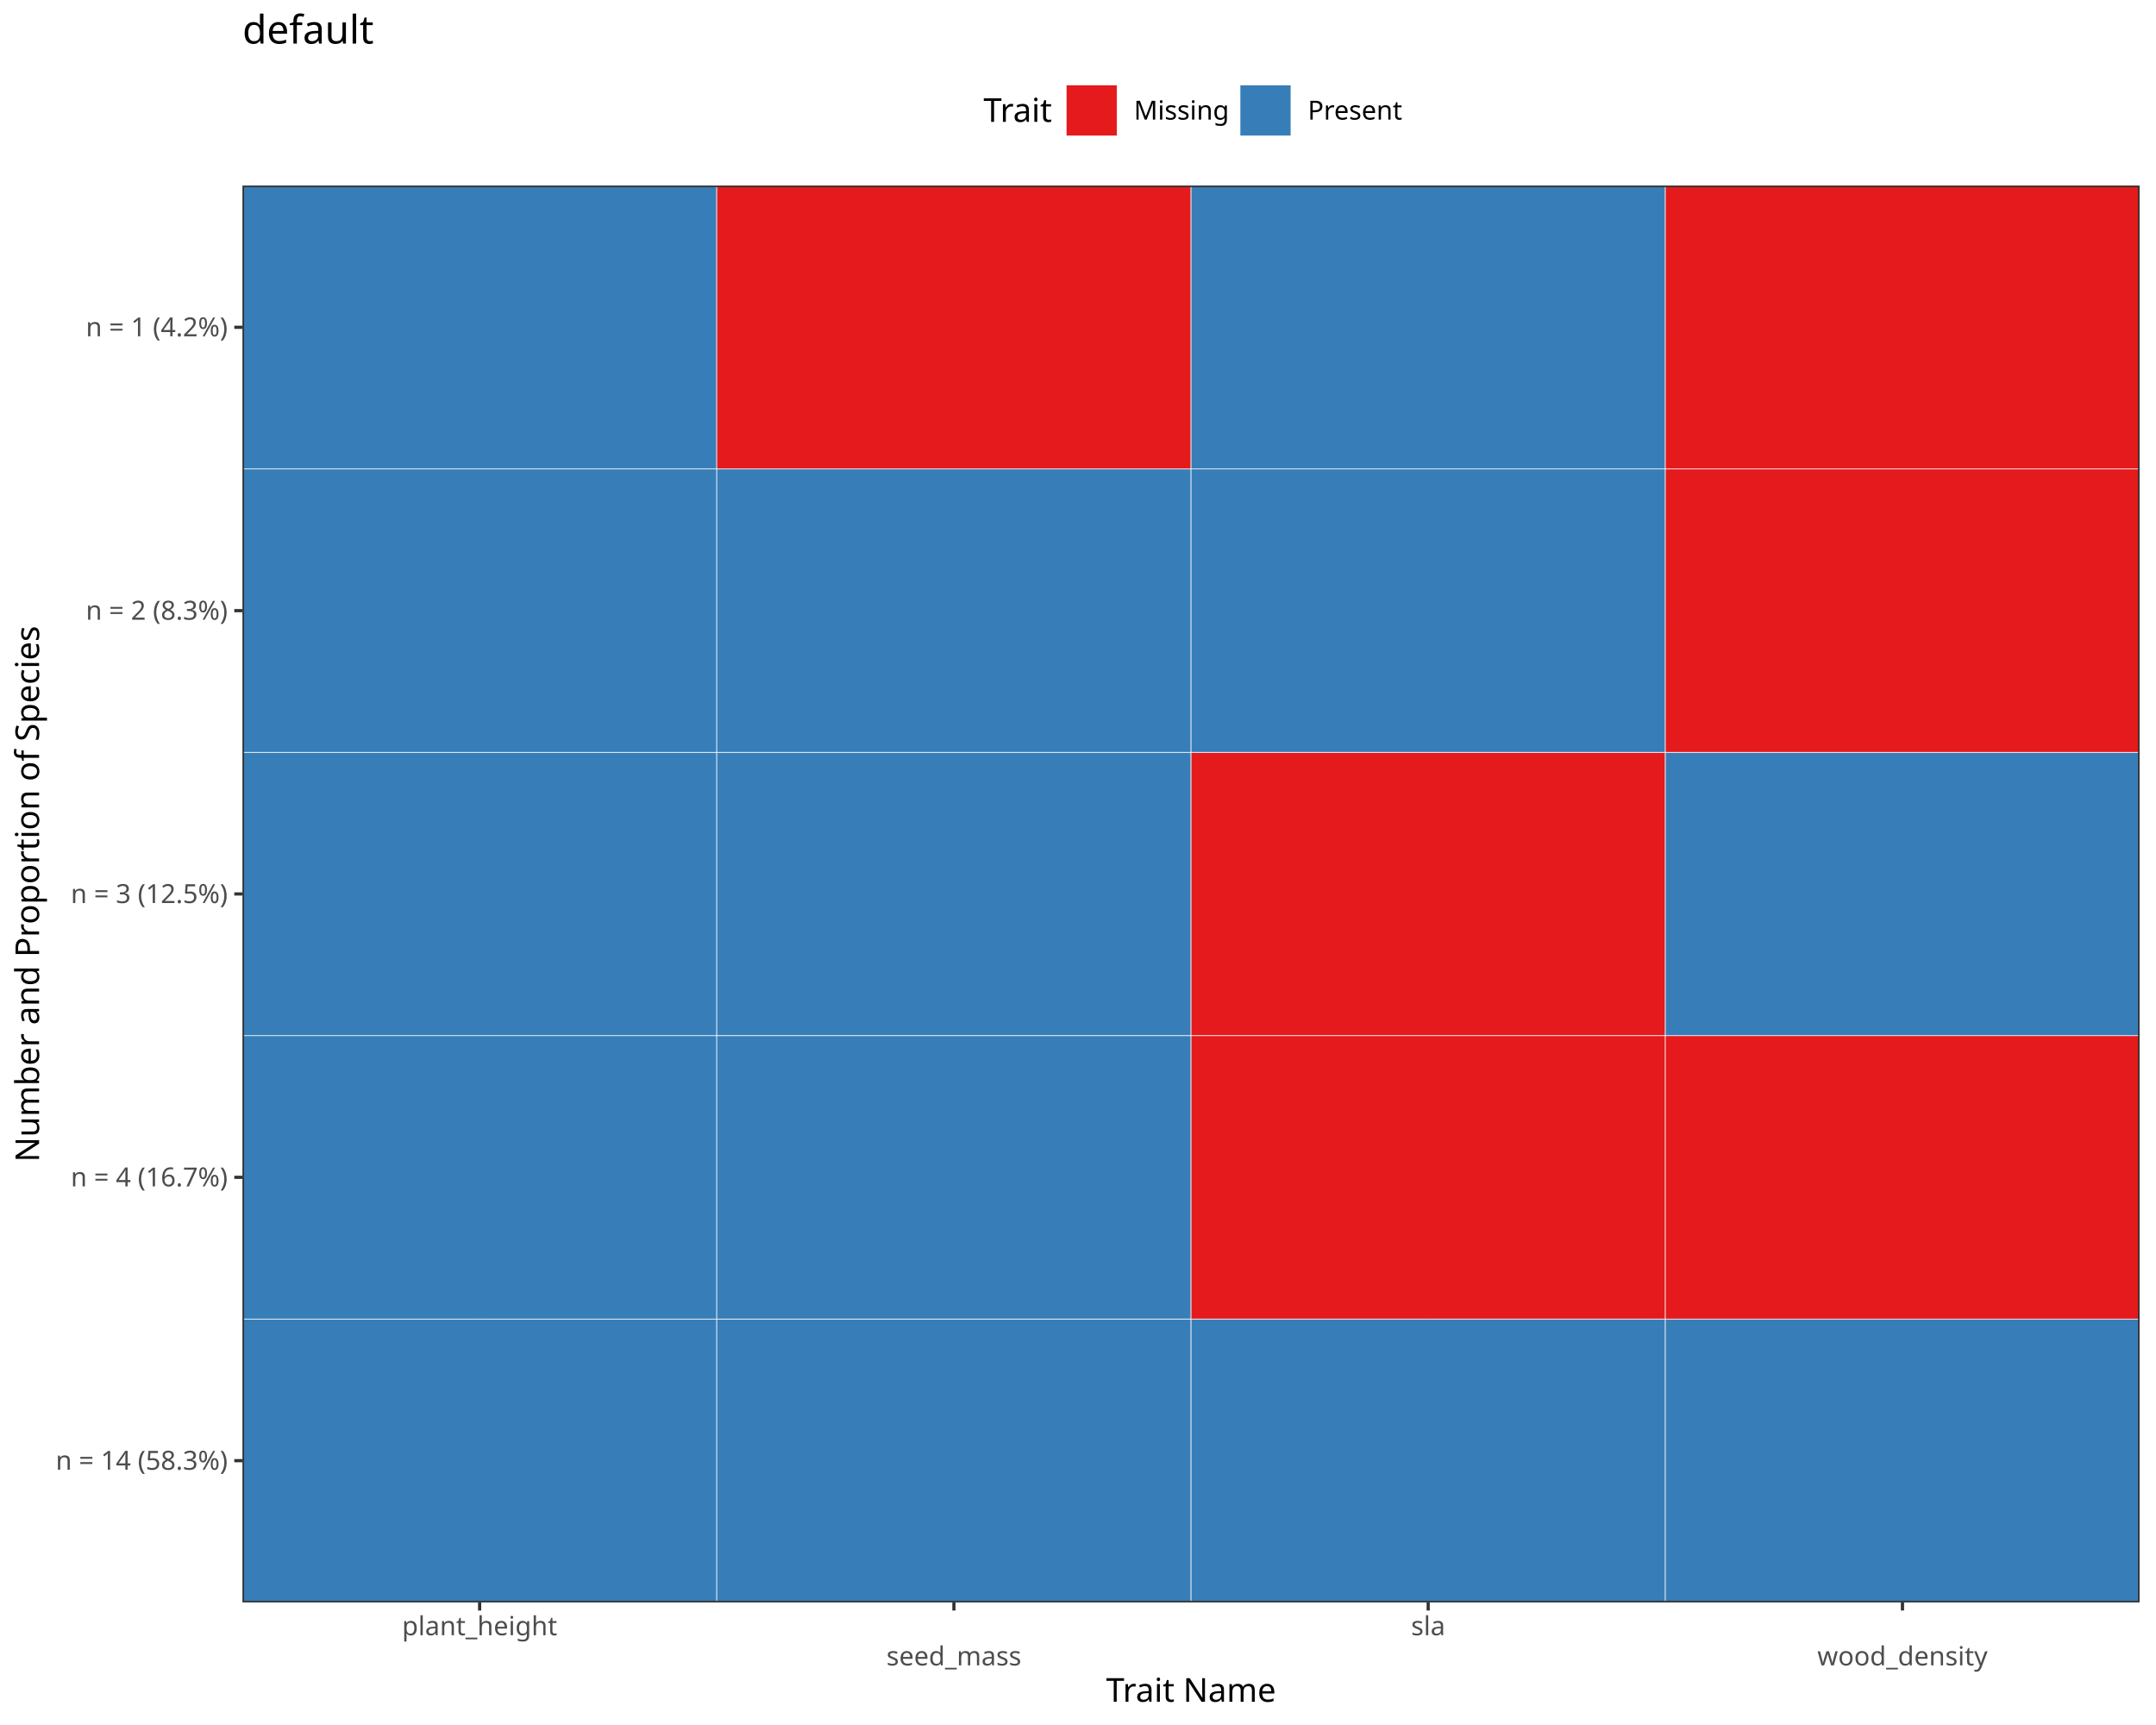
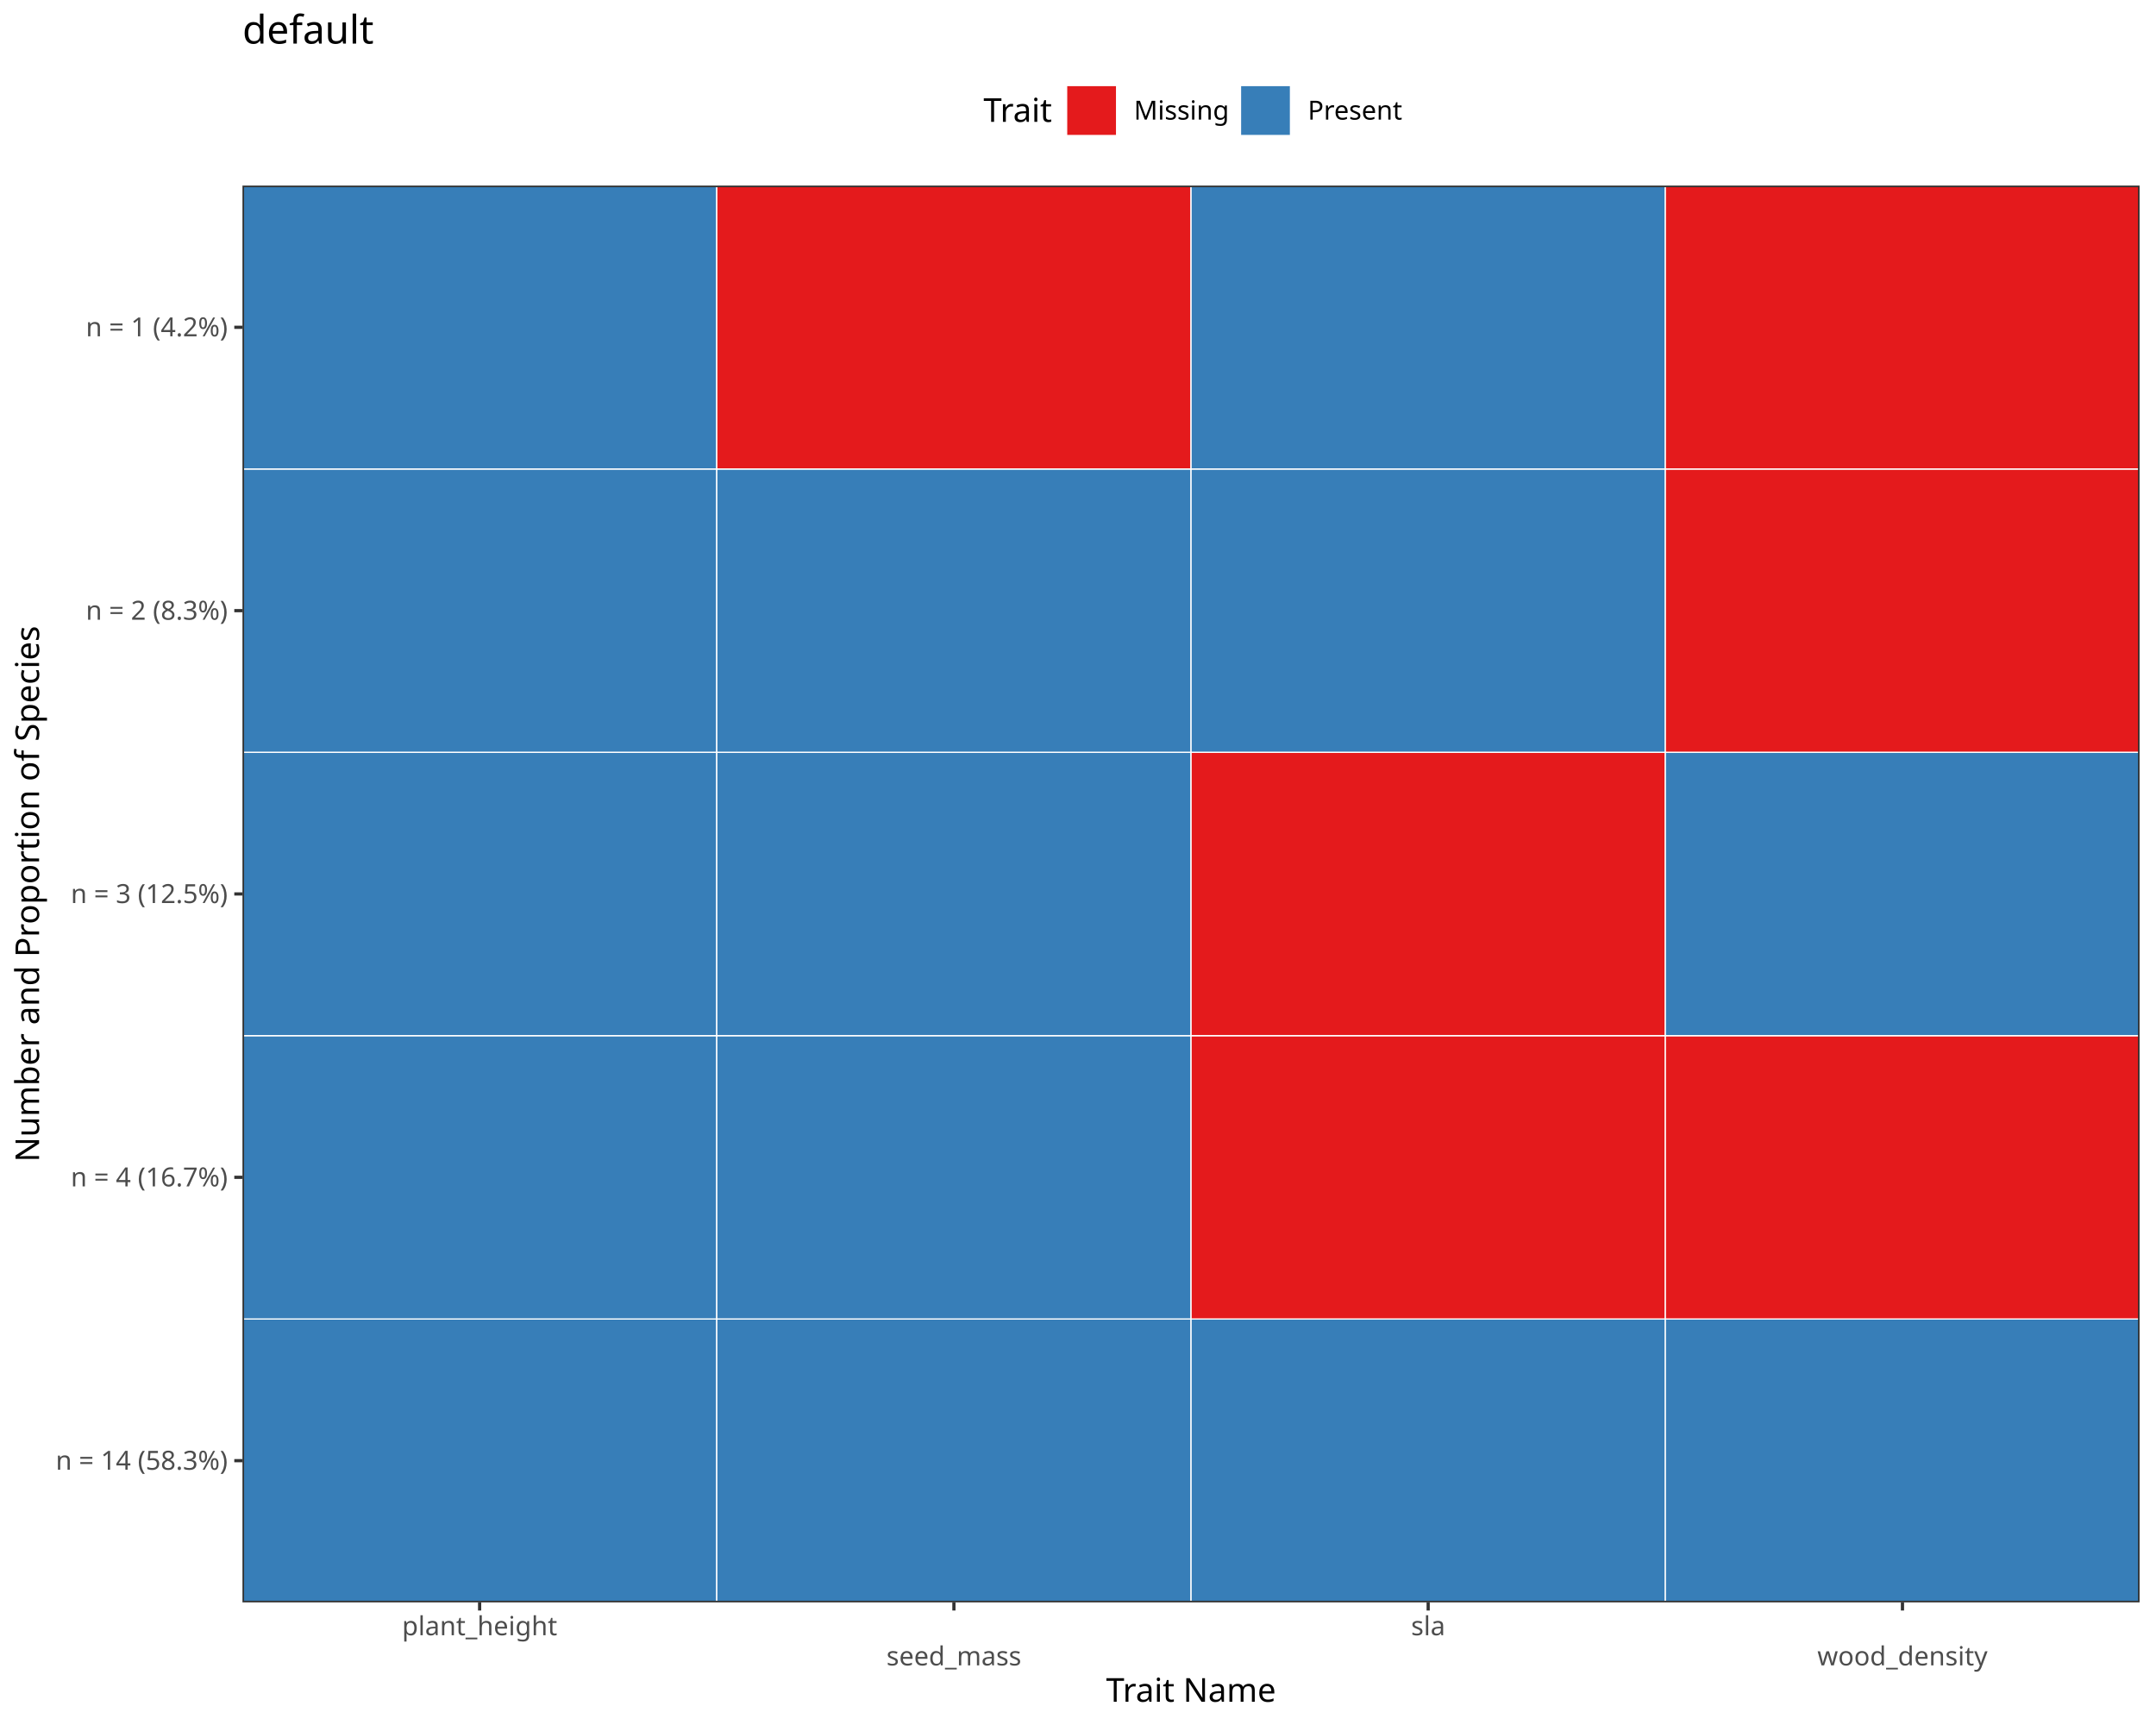
<svg xmlns="http://www.w3.org/2000/svg" class="svglite" data-engine-version="2.0" width="720.00pt" height="576.00pt" viewBox="0 0 720.00 576.00">
  <defs>
    <style type="text/css">
    .svglite line, .svglite polyline, .svglite polygon, .svglite path, .svglite rect, .svglite circle {
      fill: none;
      stroke: #000000;
      stroke-linecap: round;
      stroke-linejoin: round;
      stroke-miterlimit: 10.00;
    }
  </style>
  </defs>
  <rect width="100%" height="100%" style="stroke: none; fill: #FFFFFF;" />
  <defs>
    <clipPath id="cpMC4wMHw3MjAuMDB8MC4wMHw1NzYuMDA=">
      <rect x="0.00" y="0.00" width="720.00" height="576.00" />
    </clipPath>
  </defs>
  <g clip-path="url(#cpMC4wMHw3MjAuMDB8MC4wMHw1NzYuMDA=)">
    <rect x="0.00" y="0.00" width="720.00" height="576.00" style="stroke-width: 1.07; stroke: #FFFFFF; fill: #FFFFFF;" />
  </g>
  <defs>
    <clipPath id="cpODAuOTh8NzE0LjUyfDYxLjk4fDUzNS4wNA==">
      <rect x="80.98" y="61.98" width="633.54" height="473.06" />
    </clipPath>
  </defs>
  <g clip-path="url(#cpODAuOTh8NzE0LjUyfDYxLjk4fDUzNS4wNA==)">
    <rect x="80.98" y="61.98" width="633.54" height="473.06" style="stroke-width: 1.07; stroke: none; fill: #FFFFFF;" />
    <polyline points="80.98,487.73 714.52,487.73 " style="stroke-width: 1.07; stroke: #EBEBEB; stroke-linecap: butt;" />
    <polyline points="80.98,393.12 714.52,393.12 " style="stroke-width: 1.07; stroke: #EBEBEB; stroke-linecap: butt;" />
    <polyline points="80.98,298.51 714.52,298.51 " style="stroke-width: 1.07; stroke: #EBEBEB; stroke-linecap: butt;" />
    <polyline points="80.98,203.90 714.52,203.90 " style="stroke-width: 1.07; stroke: #EBEBEB; stroke-linecap: butt;" />
    <polyline points="80.98,109.29 714.52,109.29 " style="stroke-width: 1.07; stroke: #EBEBEB; stroke-linecap: butt;" />
    <polyline points="160.17,535.04 160.17,61.98 " style="stroke-width: 1.07; stroke: #EBEBEB; stroke-linecap: butt;" />
    <polyline points="318.56,535.04 318.56,61.98 " style="stroke-width: 1.07; stroke: #EBEBEB; stroke-linecap: butt;" />
    <polyline points="476.94,535.04 476.94,61.98 " style="stroke-width: 1.07; stroke: #EBEBEB; stroke-linecap: butt;" />
    <polyline points="635.33,535.04 635.33,61.98 " style="stroke-width: 1.07; stroke: #EBEBEB; stroke-linecap: butt;" />
-     <rect x="80.98" y="440.43" width="158.39" height="94.61" style="stroke-width: 0.21; stroke: #FFFFFF; stroke-linecap: butt; stroke-linejoin: miter; fill: #377EB8;" />
-     <rect x="239.36" y="440.43" width="158.39" height="94.61" style="stroke-width: 0.21; stroke: #FFFFFF; stroke-linecap: butt; stroke-linejoin: miter; fill: #377EB8;" />
-     <rect x="397.75" y="440.43" width="158.39" height="94.61" style="stroke-width: 0.21; stroke: #FFFFFF; stroke-linecap: butt; stroke-linejoin: miter; fill: #377EB8;" />
-     <rect x="556.14" y="440.43" width="158.39" height="94.61" style="stroke-width: 0.21; stroke: #FFFFFF; stroke-linecap: butt; stroke-linejoin: miter; fill: #377EB8;" />
-     <rect x="80.98" y="345.82" width="158.39" height="94.61" style="stroke-width: 0.21; stroke: #FFFFFF; stroke-linecap: butt; stroke-linejoin: miter; fill: #377EB8;" />
-     <rect x="239.36" y="345.82" width="158.39" height="94.61" style="stroke-width: 0.21; stroke: #FFFFFF; stroke-linecap: butt; stroke-linejoin: miter; fill: #377EB8;" />
-     <rect x="397.75" y="345.82" width="158.39" height="94.61" style="stroke-width: 0.21; stroke: #FFFFFF; stroke-linecap: butt; stroke-linejoin: miter; fill: #E41A1C;" />
-     <rect x="556.14" y="345.82" width="158.39" height="94.61" style="stroke-width: 0.21; stroke: #FFFFFF; stroke-linecap: butt; stroke-linejoin: miter; fill: #E41A1C;" />
-     <rect x="80.98" y="251.20" width="158.39" height="94.61" style="stroke-width: 0.21; stroke: #FFFFFF; stroke-linecap: butt; stroke-linejoin: miter; fill: #377EB8;" />
-     <rect x="239.36" y="251.20" width="158.39" height="94.61" style="stroke-width: 0.21; stroke: #FFFFFF; stroke-linecap: butt; stroke-linejoin: miter; fill: #377EB8;" />
-     <rect x="397.75" y="251.20" width="158.39" height="94.61" style="stroke-width: 0.21; stroke: #FFFFFF; stroke-linecap: butt; stroke-linejoin: miter; fill: #E41A1C;" />
-     <rect x="556.14" y="251.20" width="158.39" height="94.61" style="stroke-width: 0.21; stroke: #FFFFFF; stroke-linecap: butt; stroke-linejoin: miter; fill: #377EB8;" />
-     <rect x="80.98" y="156.59" width="158.39" height="94.61" style="stroke-width: 0.21; stroke: #FFFFFF; stroke-linecap: butt; stroke-linejoin: miter; fill: #377EB8;" />
-     <rect x="239.36" y="156.59" width="158.39" height="94.61" style="stroke-width: 0.21; stroke: #FFFFFF; stroke-linecap: butt; stroke-linejoin: miter; fill: #377EB8;" />
-     <rect x="397.75" y="156.59" width="158.39" height="94.61" style="stroke-width: 0.21; stroke: #FFFFFF; stroke-linecap: butt; stroke-linejoin: miter; fill: #377EB8;" />
-     <rect x="556.14" y="156.59" width="158.39" height="94.61" style="stroke-width: 0.21; stroke: #FFFFFF; stroke-linecap: butt; stroke-linejoin: miter; fill: #E41A1C;" />
-     <rect x="80.98" y="61.98" width="158.39" height="94.61" style="stroke-width: 0.21; stroke: #FFFFFF; stroke-linecap: butt; stroke-linejoin: miter; fill: #377EB8;" />
-     <rect x="239.36" y="61.98" width="158.39" height="94.61" style="stroke-width: 0.21; stroke: #FFFFFF; stroke-linecap: butt; stroke-linejoin: miter; fill: #E41A1C;" />
-     <rect x="397.75" y="61.98" width="158.39" height="94.61" style="stroke-width: 0.21; stroke: #FFFFFF; stroke-linecap: butt; stroke-linejoin: miter; fill: #377EB8;" />
-     <rect x="556.14" y="61.98" width="158.39" height="94.61" style="stroke-width: 0.21; stroke: #FFFFFF; stroke-linecap: butt; stroke-linejoin: miter; fill: #E41A1C;" />
+     <rect x="80.98" y="440.43" width="158.39" height="94.61" style="stroke-width: 0.43; stroke: #FFFFFF; stroke-linecap: butt; stroke-linejoin: miter; fill: #377EB8;" />
+     <rect x="239.36" y="440.43" width="158.39" height="94.61" style="stroke-width: 0.43; stroke: #FFFFFF; stroke-linecap: butt; stroke-linejoin: miter; fill: #377EB8;" />
+     <rect x="397.75" y="440.43" width="158.39" height="94.61" style="stroke-width: 0.43; stroke: #FFFFFF; stroke-linecap: butt; stroke-linejoin: miter; fill: #377EB8;" />
+     <rect x="556.14" y="440.43" width="158.39" height="94.61" style="stroke-width: 0.43; stroke: #FFFFFF; stroke-linecap: butt; stroke-linejoin: miter; fill: #377EB8;" />
+     <rect x="80.98" y="345.82" width="158.39" height="94.61" style="stroke-width: 0.43; stroke: #FFFFFF; stroke-linecap: butt; stroke-linejoin: miter; fill: #377EB8;" />
+     <rect x="239.36" y="345.82" width="158.39" height="94.61" style="stroke-width: 0.43; stroke: #FFFFFF; stroke-linecap: butt; stroke-linejoin: miter; fill: #377EB8;" />
+     <rect x="397.75" y="345.82" width="158.39" height="94.61" style="stroke-width: 0.43; stroke: #FFFFFF; stroke-linecap: butt; stroke-linejoin: miter; fill: #E41A1C;" />
+     <rect x="556.14" y="345.82" width="158.39" height="94.61" style="stroke-width: 0.43; stroke: #FFFFFF; stroke-linecap: butt; stroke-linejoin: miter; fill: #E41A1C;" />
+     <rect x="80.98" y="251.20" width="158.39" height="94.61" style="stroke-width: 0.43; stroke: #FFFFFF; stroke-linecap: butt; stroke-linejoin: miter; fill: #377EB8;" />
+     <rect x="239.36" y="251.20" width="158.39" height="94.61" style="stroke-width: 0.43; stroke: #FFFFFF; stroke-linecap: butt; stroke-linejoin: miter; fill: #377EB8;" />
+     <rect x="397.75" y="251.20" width="158.39" height="94.61" style="stroke-width: 0.43; stroke: #FFFFFF; stroke-linecap: butt; stroke-linejoin: miter; fill: #E41A1C;" />
+     <rect x="556.14" y="251.20" width="158.39" height="94.61" style="stroke-width: 0.43; stroke: #FFFFFF; stroke-linecap: butt; stroke-linejoin: miter; fill: #377EB8;" />
+     <rect x="80.98" y="156.59" width="158.39" height="94.61" style="stroke-width: 0.43; stroke: #FFFFFF; stroke-linecap: butt; stroke-linejoin: miter; fill: #377EB8;" />
+     <rect x="239.36" y="156.59" width="158.39" height="94.61" style="stroke-width: 0.43; stroke: #FFFFFF; stroke-linecap: butt; stroke-linejoin: miter; fill: #377EB8;" />
+     <rect x="397.75" y="156.59" width="158.39" height="94.61" style="stroke-width: 0.43; stroke: #FFFFFF; stroke-linecap: butt; stroke-linejoin: miter; fill: #377EB8;" />
+     <rect x="556.14" y="156.59" width="158.39" height="94.61" style="stroke-width: 0.43; stroke: #FFFFFF; stroke-linecap: butt; stroke-linejoin: miter; fill: #E41A1C;" />
+     <rect x="80.98" y="61.98" width="158.39" height="94.61" style="stroke-width: 0.43; stroke: #FFFFFF; stroke-linecap: butt; stroke-linejoin: miter; fill: #377EB8;" />
+     <rect x="239.36" y="61.98" width="158.39" height="94.61" style="stroke-width: 0.43; stroke: #FFFFFF; stroke-linecap: butt; stroke-linejoin: miter; fill: #E41A1C;" />
+     <rect x="397.75" y="61.98" width="158.39" height="94.61" style="stroke-width: 0.43; stroke: #FFFFFF; stroke-linecap: butt; stroke-linejoin: miter; fill: #377EB8;" />
+     <rect x="556.14" y="61.98" width="158.39" height="94.61" style="stroke-width: 0.43; stroke: #FFFFFF; stroke-linecap: butt; stroke-linejoin: miter; fill: #E41A1C;" />
    <rect x="80.98" y="61.98" width="633.54" height="473.06" style="stroke-width: 1.07; stroke: #333333;" />
  </g>
  <g clip-path="url(#cpMC4wMHw3MjAuMDB8MC4wMHw1NzYuMDA=)">
    <text x="76.05" y="490.76" text-anchor="end" style="font-size: 8.80px; fill: #4D4D4D; font-family: sans;" textLength="57.97px" lengthAdjust="spacingAndGlyphs">n = 14 (58.3%)</text>
    <text x="76.05" y="396.15" text-anchor="end" style="font-size: 8.80px; fill: #4D4D4D; font-family: sans;" textLength="53.08px" lengthAdjust="spacingAndGlyphs">n = 4 (16.7%)</text>
    <text x="76.05" y="301.54" text-anchor="end" style="font-size: 8.80px; fill: #4D4D4D; font-family: sans;" textLength="53.08px" lengthAdjust="spacingAndGlyphs">n = 3 (12.5%)</text>
    <text x="76.05" y="206.93" text-anchor="end" style="font-size: 8.80px; fill: #4D4D4D; font-family: sans;" textLength="48.19px" lengthAdjust="spacingAndGlyphs">n = 2 (8.3%)</text>
    <text x="76.05" y="112.31" text-anchor="end" style="font-size: 8.80px; fill: #4D4D4D; font-family: sans;" textLength="48.19px" lengthAdjust="spacingAndGlyphs">n = 1 (4.2%)</text>
    <polyline points="78.24,487.73 80.98,487.73 " style="stroke-width: 1.07; stroke: #333333; stroke-linecap: butt;" />
    <polyline points="78.24,393.12 80.98,393.12 " style="stroke-width: 1.07; stroke: #333333; stroke-linecap: butt;" />
    <polyline points="78.24,298.51 80.98,298.51 " style="stroke-width: 1.07; stroke: #333333; stroke-linecap: butt;" />
    <polyline points="78.24,203.90 80.98,203.90 " style="stroke-width: 1.07; stroke: #333333; stroke-linecap: butt;" />
    <polyline points="78.24,109.29 80.98,109.29 " style="stroke-width: 1.07; stroke: #333333; stroke-linecap: butt;" />
    <polyline points="160.17,537.78 160.17,535.04 " style="stroke-width: 1.07; stroke: #333333; stroke-linecap: butt;" />
    <polyline points="318.56,537.78 318.56,535.04 " style="stroke-width: 1.07; stroke: #333333; stroke-linecap: butt;" />
    <polyline points="476.94,537.78 476.94,535.04 " style="stroke-width: 1.07; stroke: #333333; stroke-linecap: butt;" />
    <polyline points="635.33,537.78 635.33,535.04 " style="stroke-width: 1.07; stroke: #333333; stroke-linecap: butt;" />
    <text x="160.17" y="546.03" text-anchor="middle" style="font-size: 8.80px; fill: #4D4D4D; font-family: sans;" textLength="47.95px" lengthAdjust="spacingAndGlyphs">plant_height</text>
    <text x="476.94" y="546.03" text-anchor="middle" style="font-size: 8.80px; fill: #4D4D4D; font-family: sans;" textLength="11.25px" lengthAdjust="spacingAndGlyphs">sla</text>
    <text x="318.56" y="556.10" text-anchor="middle" style="font-size: 8.80px; fill: #4D4D4D; font-family: sans;" textLength="45.02px" lengthAdjust="spacingAndGlyphs">seed_mass</text>
    <text x="635.33" y="556.10" text-anchor="middle" style="font-size: 8.80px; fill: #4D4D4D; font-family: sans;" textLength="53.82px" lengthAdjust="spacingAndGlyphs">wood_density</text>
    <text x="397.75" y="568.24" text-anchor="middle" style="font-size: 11.00px; font-family: sans;" textLength="54.40px" lengthAdjust="spacingAndGlyphs">Trait Name</text>
    <text transform="translate(13.05,298.51) rotate(-90)" text-anchor="middle" style="font-size: 11.00px; font-family: sans;" textLength="168.78px" lengthAdjust="spacingAndGlyphs">Number and Proportion of Species</text>
    <rect x="322.95" y="22.78" width="149.61" height="28.24" style="stroke-width: 1.07; stroke: none; fill: #FFFFFF;" />
    <text x="328.43" y="40.69" style="font-size: 11.00px; font-family: sans;" textLength="22.00px" lengthAdjust="spacingAndGlyphs">Trait</text>
    <rect x="355.90" y="28.26" width="17.28" height="17.28" style="stroke-width: 1.07; stroke: none; fill: #FFFFFF;" />
-     <rect x="356.05" y="28.40" width="17.00" height="17.00" style="stroke-width: 0.21; stroke: #FFFFFF; stroke-linecap: butt; stroke-linejoin: miter; fill: #E41A1C;" />
+     <rect x="356.19" y="28.55" width="16.71" height="16.71" style="stroke-width: 0.43; stroke: #FFFFFF; stroke-linecap: butt; stroke-linejoin: miter; fill: #E41A1C;" />
    <rect x="413.98" y="28.26" width="17.28" height="17.28" style="stroke-width: 1.07; stroke: none; fill: #FFFFFF;" />
-     <rect x="414.12" y="28.40" width="17.00" height="17.00" style="stroke-width: 0.21; stroke: #FFFFFF; stroke-linecap: butt; stroke-linejoin: miter; fill: #377EB8;" />
+     <rect x="414.26" y="28.55" width="16.71" height="16.71" style="stroke-width: 0.43; stroke: #FFFFFF; stroke-linecap: butt; stroke-linejoin: miter; fill: #377EB8;" />
    <text x="378.66" y="39.93" style="font-size: 8.80px; font-family: sans;" textLength="29.84px" lengthAdjust="spacingAndGlyphs">Missing</text>
    <text x="436.74" y="39.93" style="font-size: 8.80px; font-family: sans;" textLength="30.33px" lengthAdjust="spacingAndGlyphs">Present</text>
    <text x="80.98" y="14.56" style="font-size: 13.20px; font-family: sans;" textLength="39.63px" lengthAdjust="spacingAndGlyphs">default</text>
  </g>
</svg>
